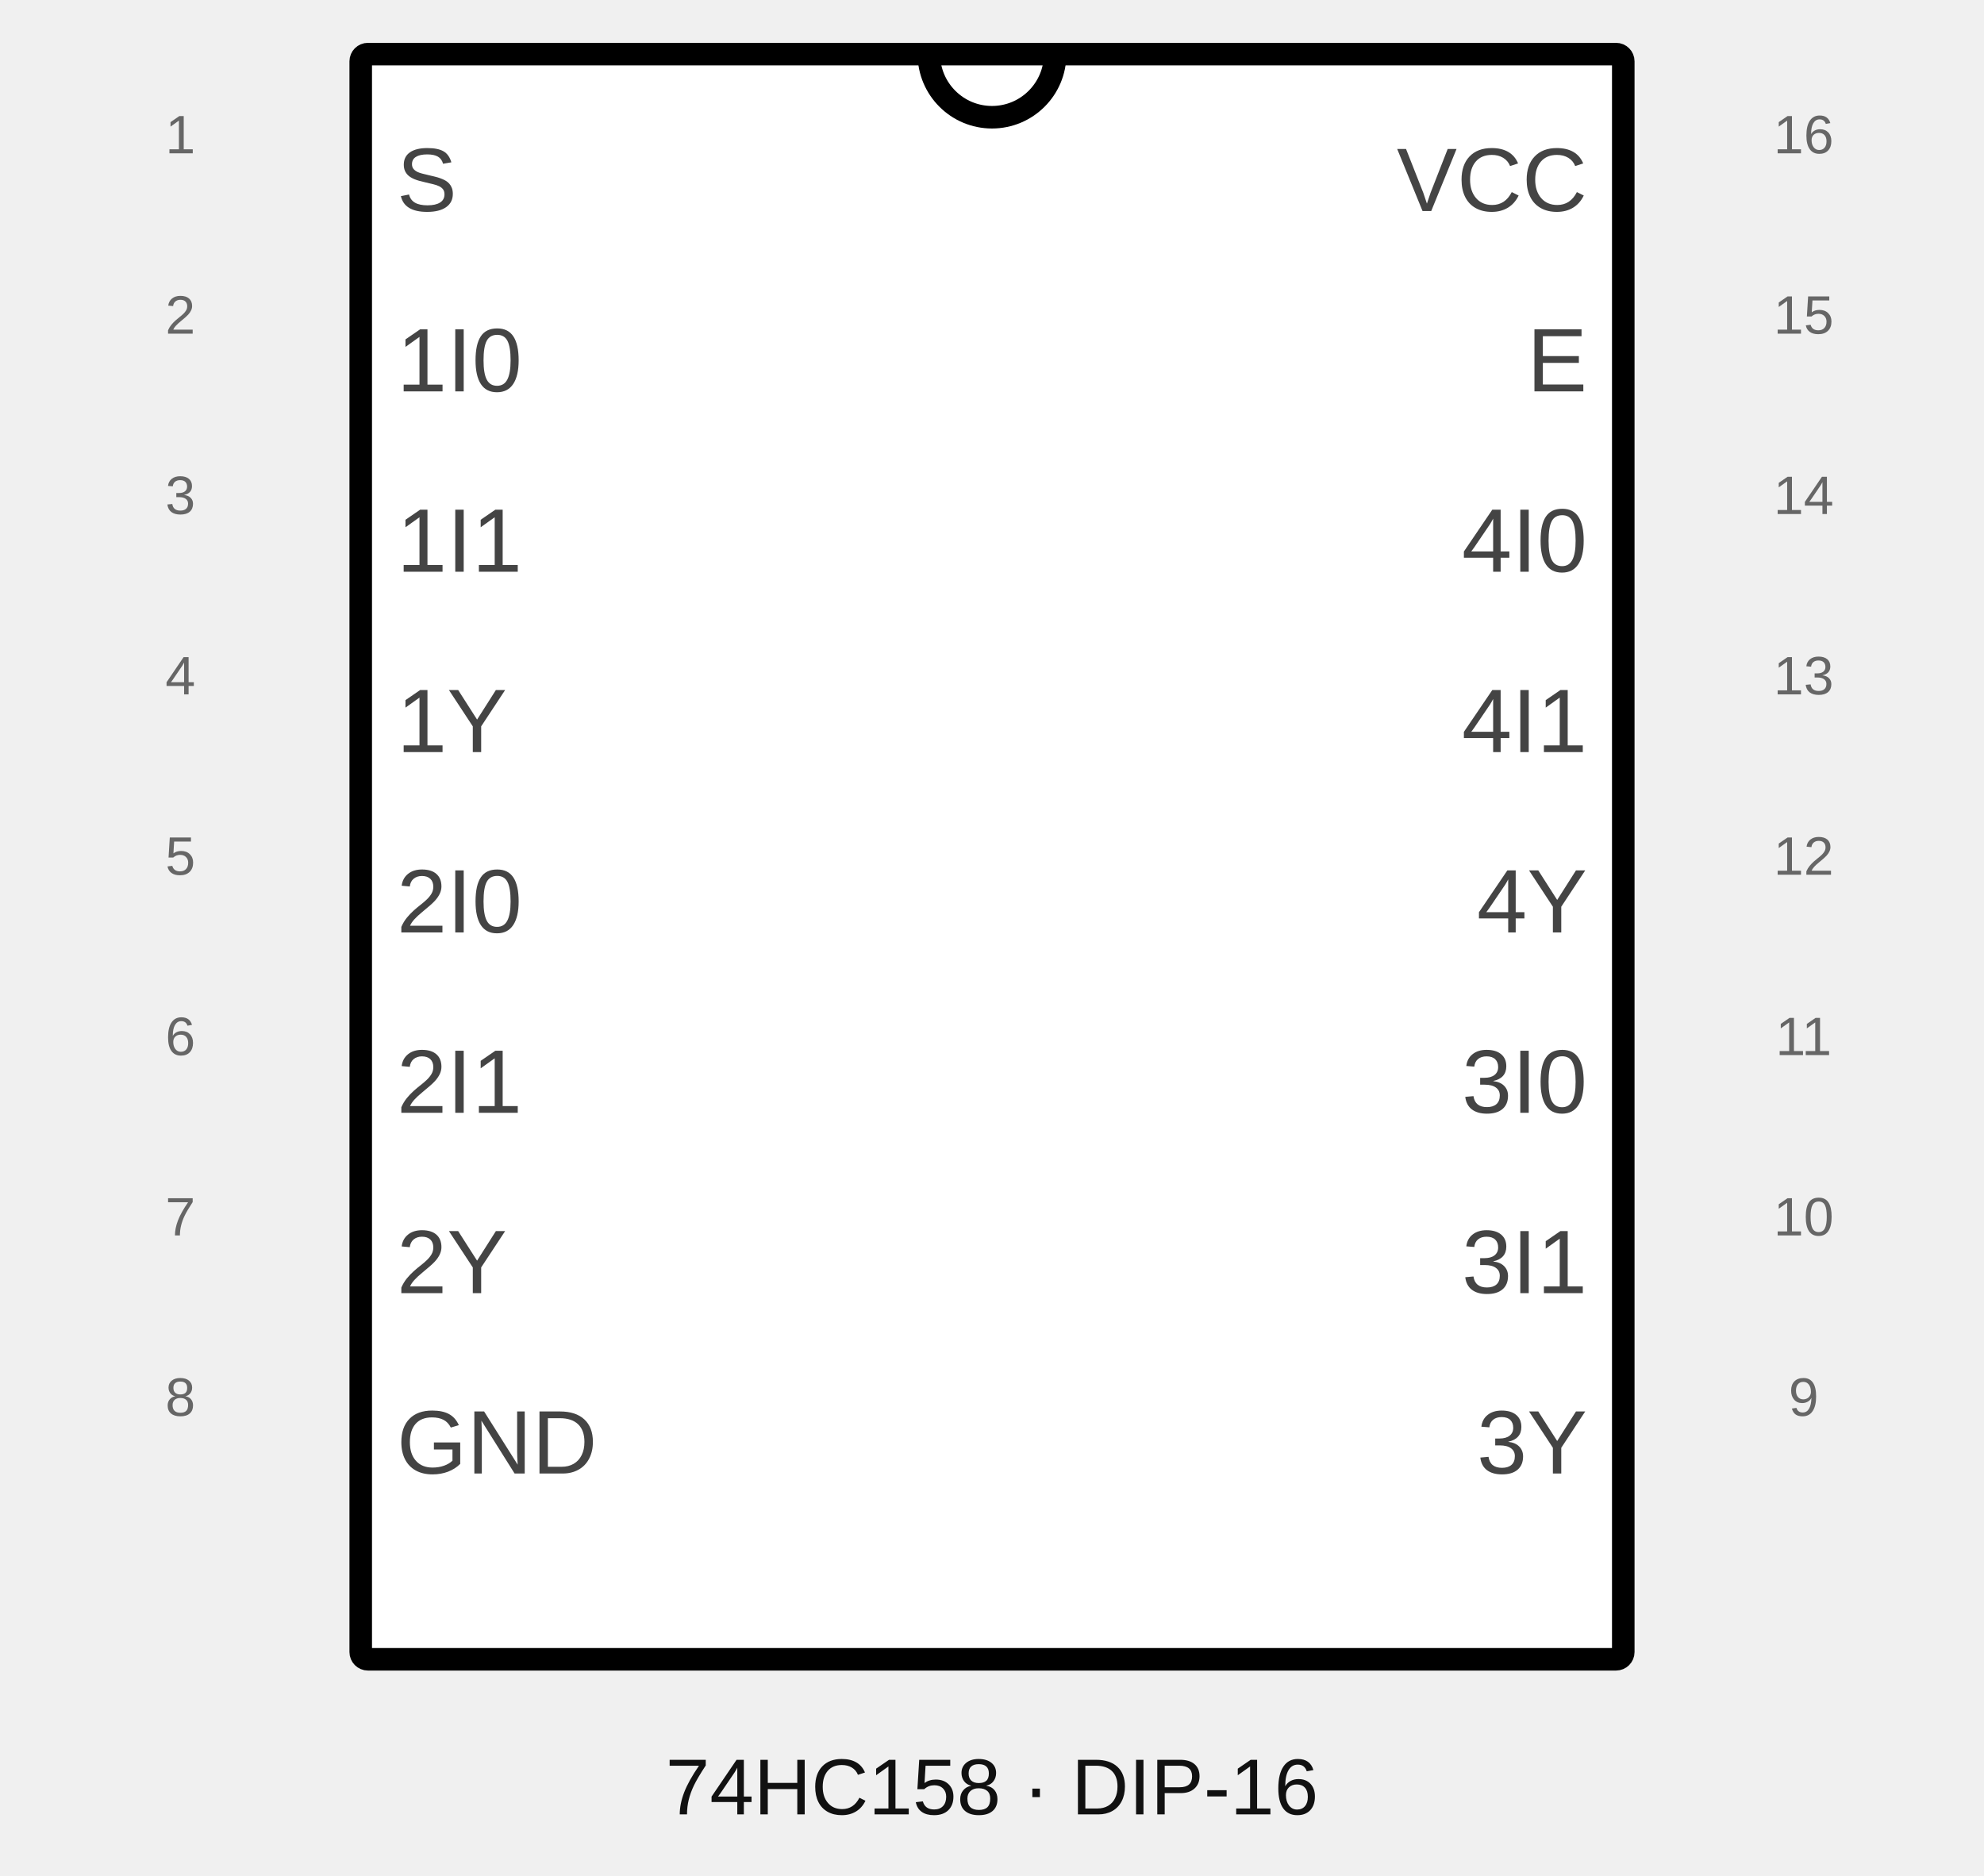
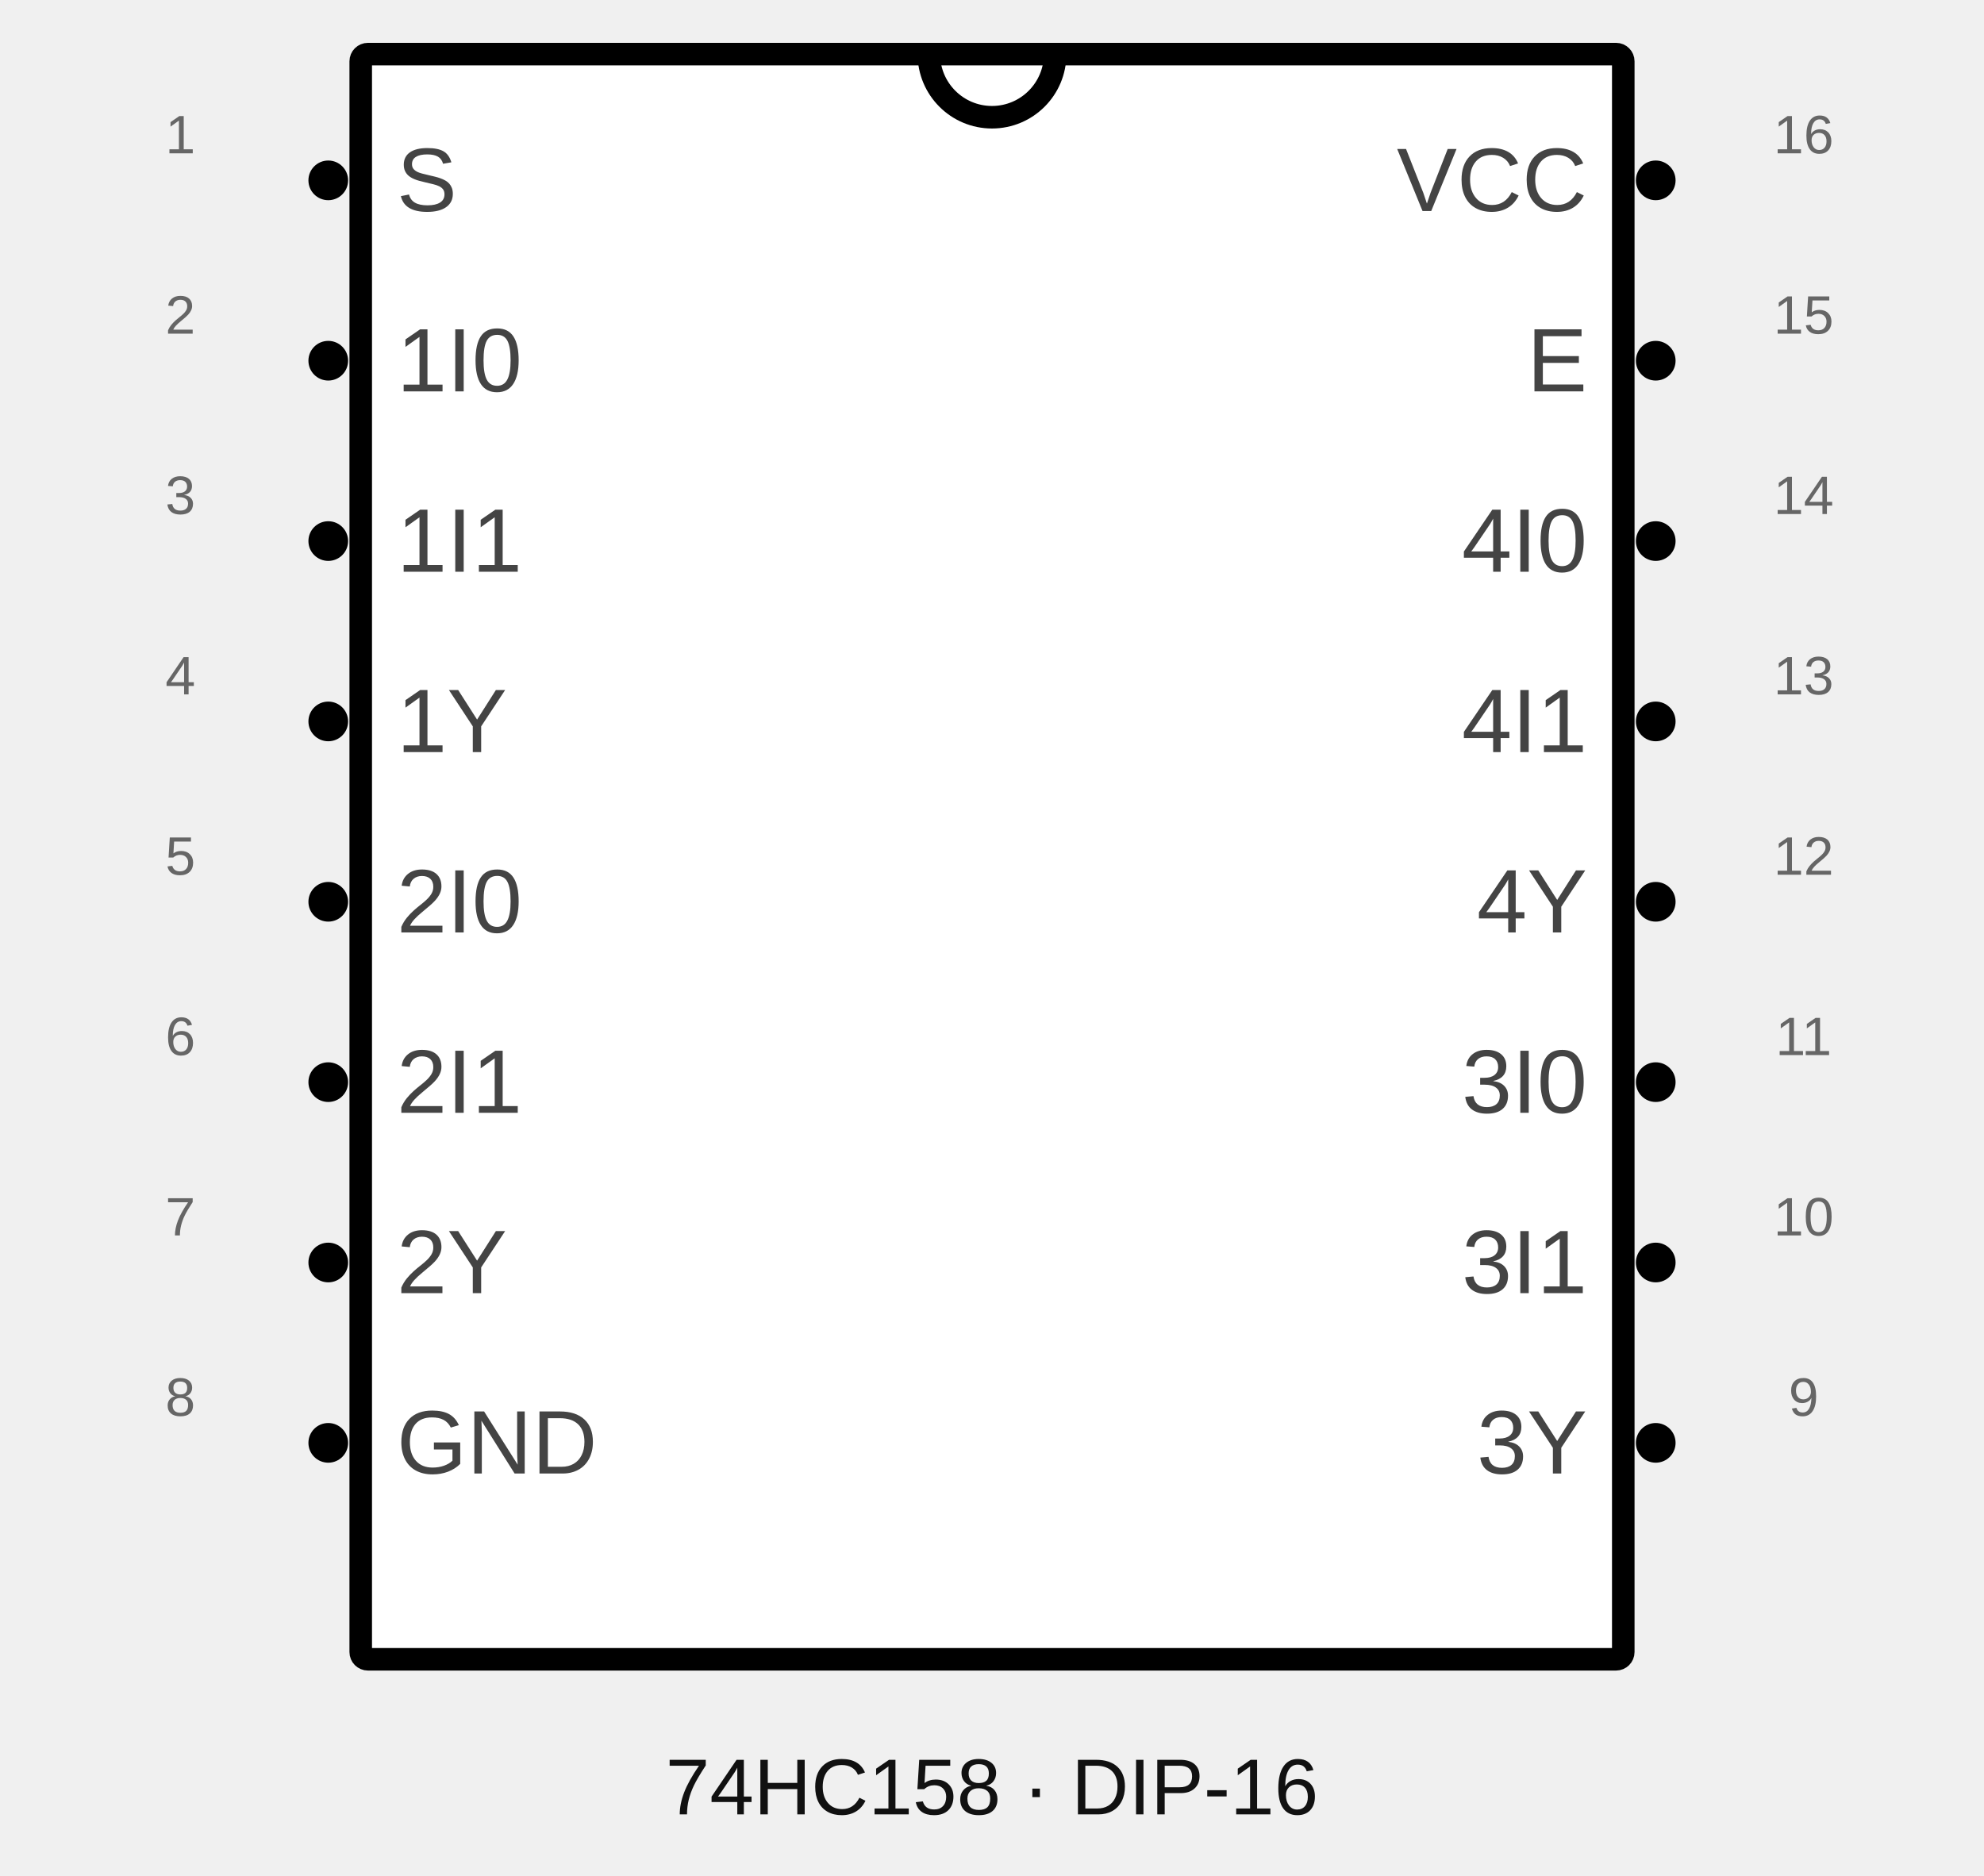
<svg xmlns="http://www.w3.org/2000/svg" viewBox="0 0 1100 1040" role="img" aria-labelledby="title desc">
-   <style>.body{fill:#fff;stroke:#000;stroke-width:12.5}.lead{stroke:#787878;stroke-width:9.72;stroke-linecap:round}.pin{fill:none;stroke:none}.name{font:50px "Droid Sans",Arial,sans-serif;fill:#444}.number{font:30px "Droid Sans",Arial,sans-serif;fill:#666}.title{font:44px "Droid Sans",Arial,sans-serif;fill:#111}</style>
+   <style>.body{fill:#fff;stroke:#000;stroke-width:12.5}.lead{stroke:#787878;stroke-width:9.72;stroke-linecap:round}.node{fill:#000}.pin{fill:none;stroke:none}.name{font:50px "Droid Sans",Arial,sans-serif;fill:#444}.number{font:30px "Droid Sans",Arial,sans-serif;fill:#666}.title{font:44px "Droid Sans",Arial,sans-serif;fill:#111}</style>
  <text class="title" x="550" y="1006" text-anchor="middle">74HC158 · DIP-16</text>
  <rect class="body" x="200" y="30" width="700" height="890" rx="4" />
  <path d="M515.0 30a35 35 0 0 0 70 0" fill="none" stroke="#000" stroke-width="12.5" />
+   <circle class="node" cx="182" cy="100" r="11" />
  <rect class="pin" id="connector0pin" data-pin-number="1" data-pin-name="S" data-direction="input" x="5" y="95" width="195" height="10" />
  <text class="name" x="220" y="117" text-anchor="start">S</text>
  <text class="number" x="100" y="85" text-anchor="middle">1</text>
+   <circle class="node" cx="182" cy="200" r="11" />
  <rect class="pin" id="connector1pin" data-pin-number="2" data-pin-name="1I0" data-direction="input" x="5" y="195" width="195" height="10" />
  <text class="name" x="220" y="217" text-anchor="start">1I0</text>
  <text class="number" x="100" y="185" text-anchor="middle">2</text>
+   <circle class="node" cx="182" cy="300" r="11" />
  <rect class="pin" id="connector2pin" data-pin-number="3" data-pin-name="1I1" data-direction="input" x="5" y="295" width="195" height="10" />
  <text class="name" x="220" y="317" text-anchor="start">1I1</text>
  <text class="number" x="100" y="285" text-anchor="middle">3</text>
+   <circle class="node" cx="182" cy="400" r="11" />
  <rect class="pin" id="connector3pin" data-pin-number="4" data-pin-name="1Y" data-direction="output" x="5" y="395" width="195" height="10" />
  <text class="name" x="220" y="417" text-anchor="start">1Y</text>
  <text class="number" x="100" y="385" text-anchor="middle">4</text>
+   <circle class="node" cx="182" cy="500" r="11" />
  <rect class="pin" id="connector4pin" data-pin-number="5" data-pin-name="2I0" data-direction="input" x="5" y="495" width="195" height="10" />
  <text class="name" x="220" y="517" text-anchor="start">2I0</text>
  <text class="number" x="100" y="485" text-anchor="middle">5</text>
+   <circle class="node" cx="182" cy="600" r="11" />
  <rect class="pin" id="connector5pin" data-pin-number="6" data-pin-name="2I1" data-direction="input" x="5" y="595" width="195" height="10" />
  <text class="name" x="220" y="617" text-anchor="start">2I1</text>
  <text class="number" x="100" y="585" text-anchor="middle">6</text>
+   <circle class="node" cx="182" cy="700" r="11" />
  <rect class="pin" id="connector6pin" data-pin-number="7" data-pin-name="2Y" data-direction="output" x="5" y="695" width="195" height="10" />
  <text class="name" x="220" y="717" text-anchor="start">2Y</text>
  <text class="number" x="100" y="685" text-anchor="middle">7</text>
+   <circle class="node" cx="182" cy="800" r="11" />
  <rect class="pin" id="connector7pin" data-pin-number="8" data-pin-name="GND" data-direction="power" x="5" y="795" width="195" height="10" />
  <text class="name" x="220" y="817" text-anchor="start">GND</text>
  <text class="number" x="100" y="785" text-anchor="middle">8</text>
+   <circle class="node" cx="918" cy="800" r="11" />
  <rect class="pin" id="connector8pin" data-pin-number="9" data-pin-name="3Y" data-direction="output" x="900" y="795" width="195" height="10" />
  <text class="name" x="880" y="817" text-anchor="end">3Y</text>
  <text class="number" x="1000" y="785" text-anchor="middle">9</text>
+   <circle class="node" cx="918" cy="700" r="11" />
  <rect class="pin" id="connector9pin" data-pin-number="10" data-pin-name="3I1" data-direction="input" x="900" y="695" width="195" height="10" />
  <text class="name" x="880" y="717" text-anchor="end">3I1</text>
  <text class="number" x="1000" y="685" text-anchor="middle">10</text>
+   <circle class="node" cx="918" cy="600" r="11" />
  <rect class="pin" id="connector10pin" data-pin-number="11" data-pin-name="3I0" data-direction="input" x="900" y="595" width="195" height="10" />
  <text class="name" x="880" y="617" text-anchor="end">3I0</text>
  <text class="number" x="1000" y="585" text-anchor="middle">11</text>
+   <circle class="node" cx="918" cy="500" r="11" />
  <rect class="pin" id="connector11pin" data-pin-number="12" data-pin-name="4Y" data-direction="output" x="900" y="495" width="195" height="10" />
  <text class="name" x="880" y="517" text-anchor="end">4Y</text>
  <text class="number" x="1000" y="485" text-anchor="middle">12</text>
+   <circle class="node" cx="918" cy="400" r="11" />
  <rect class="pin" id="connector12pin" data-pin-number="13" data-pin-name="4I1" data-direction="input" x="900" y="395" width="195" height="10" />
  <text class="name" x="880" y="417" text-anchor="end">4I1</text>
  <text class="number" x="1000" y="385" text-anchor="middle">13</text>
+   <circle class="node" cx="918" cy="300" r="11" />
  <rect class="pin" id="connector13pin" data-pin-number="14" data-pin-name="4I0" data-direction="input" x="900" y="295" width="195" height="10" />
  <text class="name" x="880" y="317" text-anchor="end">4I0</text>
  <text class="number" x="1000" y="285" text-anchor="middle">14</text>
+   <circle class="node" cx="918" cy="200" r="11" />
  <rect class="pin" id="connector14pin" data-pin-number="15" data-pin-name="E" data-direction="input" x="900" y="195" width="195" height="10" />
  <text class="name" x="880" y="217" text-anchor="end">E</text>
  <text class="number" x="1000" y="185" text-anchor="middle">15</text>
+   <circle class="node" cx="918" cy="100" r="11" />
  <rect class="pin" id="connector15pin" data-pin-number="16" data-pin-name="VCC" data-direction="power" x="900" y="95" width="195" height="10" />
  <text class="name" x="880" y="117" text-anchor="end">VCC</text>
  <text class="number" x="1000" y="85" text-anchor="middle">16</text>
</svg>
